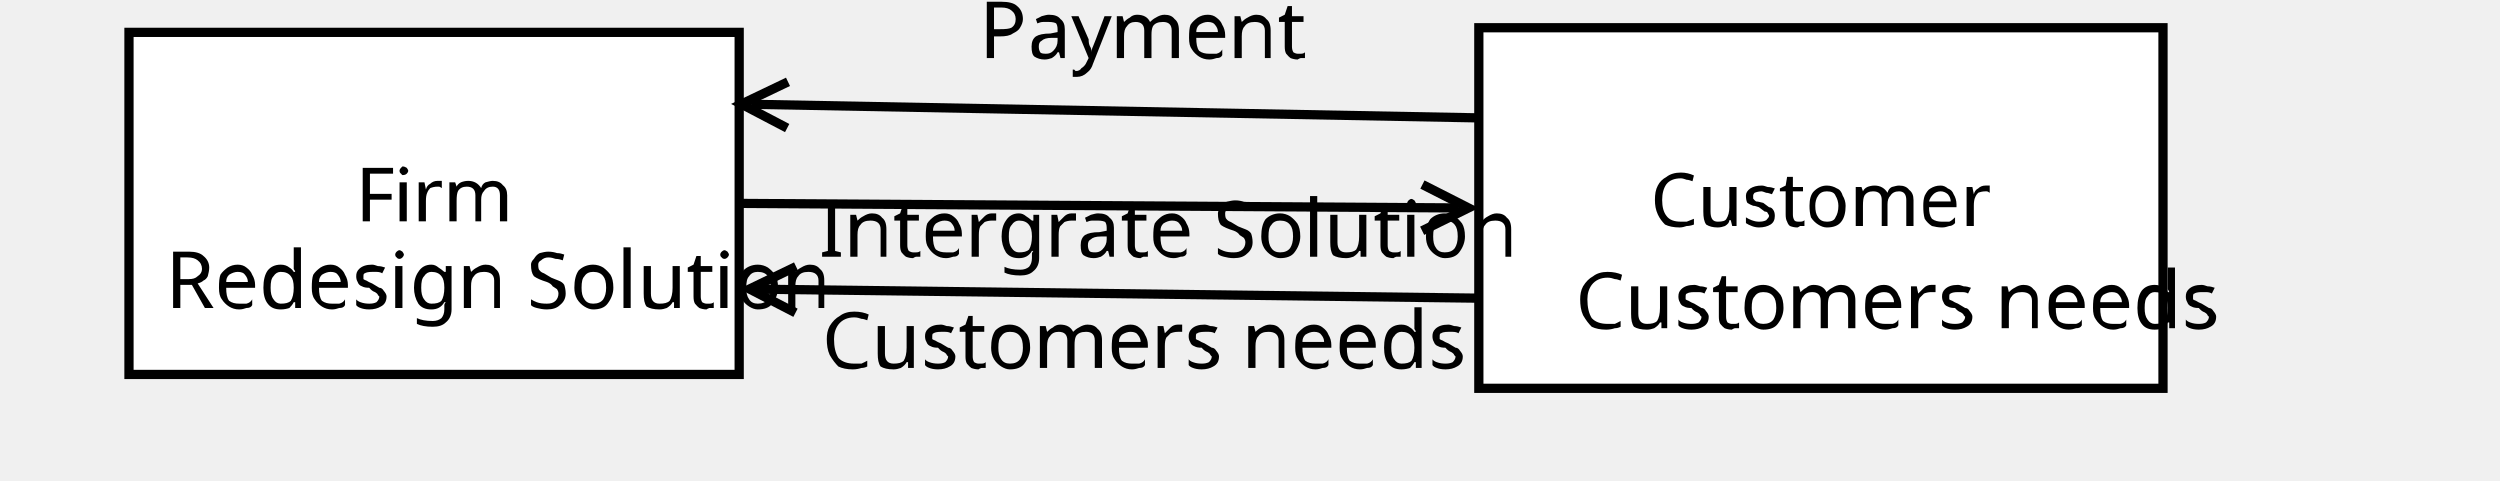
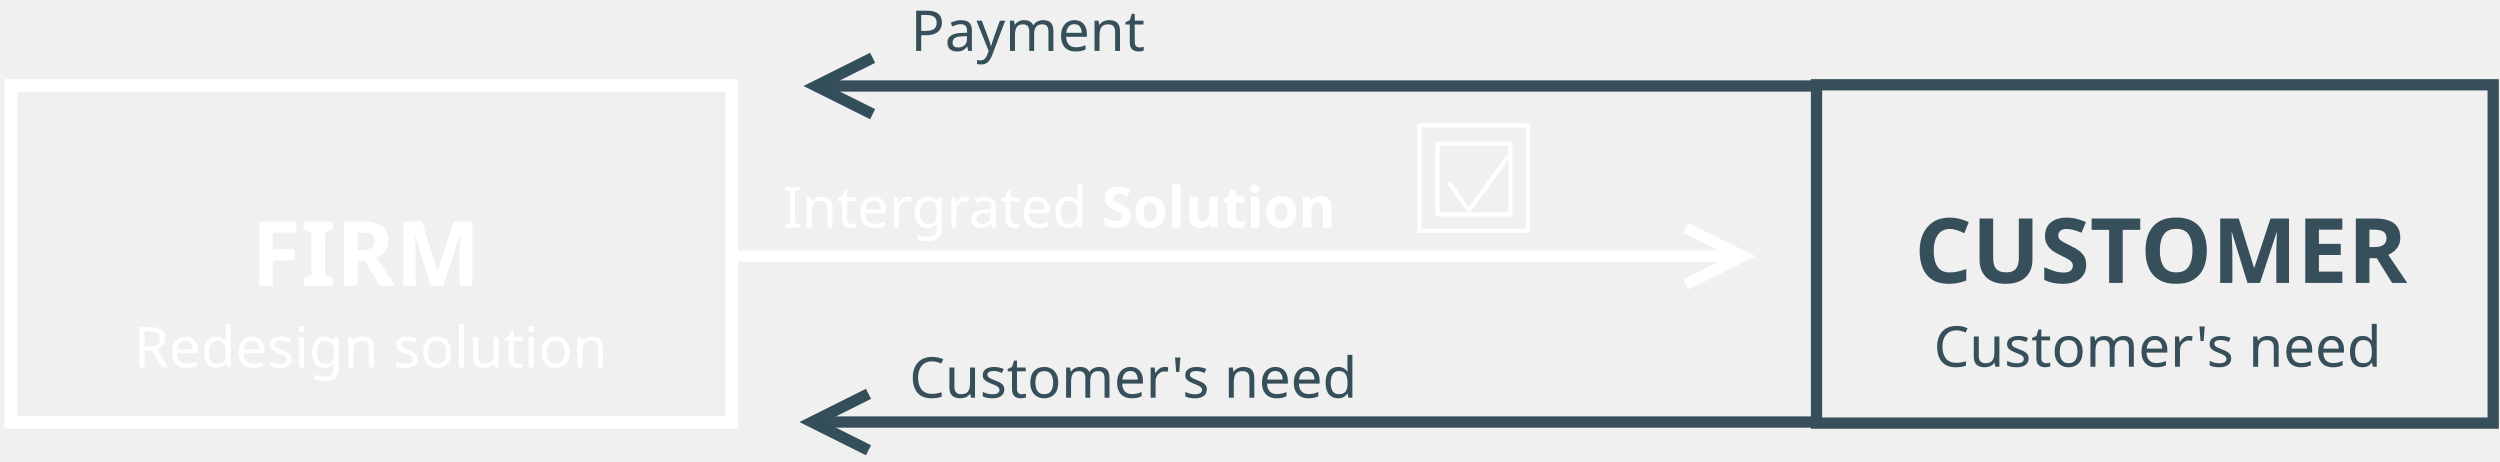
- <svg xmlns="http://www.w3.org/2000/svg" width="22.100cm" height="4.250cm" viewBox="2.250 0.950 24.350 5.200">
-   <rect x="2.300" y="1.300" width="6.600" height="3.700" fill="#FFFFFF" stroke="none" stroke-width="0" />
-   <rect x="2.300" y="1.300" width="6.600" height="3.700" fill="none" stroke="#000000" stroke-width="0.100" />
-   <text x="5.600" y="3.345" fill="#000000" text-anchor="middle" font-size="0.80" font-family="sans" font-style="normal" font-weight="400">
- Firm</text>
-   <rect x="16.900" y="1.250" width="7.400" height="3.900" fill="#FFFFFF" stroke="none" stroke-width="0" />
-   <rect x="16.900" y="1.250" width="7.400" height="3.900" fill="none" stroke="#000000" stroke-width="0.100" />
-   <text x="20.600" y="3.395" fill="#000000" text-anchor="middle" font-size="0.80" font-family="sans" font-style="normal" font-weight="400">
- Customer</text>
-   <text x="17.950" y="4.500" fill="#000000" text-anchor="start" font-size="0.85" font-family="sans" font-style="normal" font-weight="400">
- Customers needs</text>
-   <line x1="16.900" y1="4.175" x2="9.124" y2="4.078" stroke="#000000" stroke-width="0.100" />
-   <polyline fill="none" stroke="#000000" stroke-width="0.100" points="9.515,3.833 9.012,4.076 9.509,4.333 " />
-   <text x="9.800" y="4.930" fill="#000000" text-anchor="start" font-size="0.85" font-family="sans" font-style="normal" font-weight="400">
- Customers needs</text>
-   <text x="2.700" y="4.280" fill="#000000" text-anchor="start" font-size="0.85" font-family="sans" font-style="normal" font-weight="400">
- Redesign Solution</text>
-   <line x1="8.900" y1="3.150" x2="16.676" y2="3.199" stroke="#000000" stroke-width="0.100" />
-   <polyline fill="none" stroke="#000000" stroke-width="0.100" points="16.287,3.446 16.788,3.199 16.290,2.946 " />
-   <text x="9.750" y="3.730" fill="#000000" text-anchor="start" font-size="0.85" font-family="sans" font-style="normal" font-weight="400">
- Intergrate Solution</text>
-   <text x="11.500" y="1.580" fill="#000000" text-anchor="start" font-size="0.85" font-family="sans" font-style="normal" font-weight="400">
- Payment</text>
-   <line x1="16.900" y1="2.225" x2="9.035" y2="2.078" stroke="#000000" stroke-width="0.100" />
-   <polyline fill="none" stroke="#000000" stroke-width="0.100" points="9.428,1.835 8.924,2.076 9.419,2.335 " />
+ <svg xmlns="http://www.w3.org/2000/svg" width="903.056" height="166.635" viewbox="15.950 16.950 36.050 20.050" id="svg2" version="1.1">
+   <defs id="defs30">
+     </defs>
+   <g id="frame1">
+     <rect x="3.879" y="30.884" width="260.375" height="121.696" id="rect7-2" style="fill:none;stroke:#ffffff;stroke-width:4.596;stroke-opacity:1" />
+     <text x="132.142" y="103.268" font-size="0.80" font-style="normal" font-weight="400" id="text9-4" style="font-style:normal;font-weight:400;font-size:32.591px;font-family:sans;text-anchor:middle;fill:#ffffff">
+       <tspan style="font-weight:bold;fill:#ffffff" id="tspan4160-5">FIRM</tspan>
+     </text>
+   </g>
+   <g id="frame2">
+     <rect x="656.164" y="30.623" width="244.436" height="122.218" id="rect24-9" style="fill:none;stroke:#374f5a;stroke-width:4.074;stroke-opacity:1" />
+     <text x="780.537" y="102.196" font-size="0.80" font-style="normal" font-weight="400" id="text26-3" style="font-style:normal;font-weight:400;font-size:32.591px;font-family:sans;text-anchor:middle;fill:#374f5a;fill-opacity:1">
+       <tspan style="font-weight:bold;fill:#374f5a;fill-opacity:1" id="tspan4162-5">CUSTOMER</tspan>
+     </text>
+   </g>
+   <g id="frame7">
+     <line x1="657.677" y1="31.063" x2="299.372" y2="31.063" id="line17-1" style="stroke:#374f5a;stroke-width:4.079;stroke-opacity:1" />
+     <polyline transform="matrix(40.8278,0,0,40.7542,-567.1574,-753.4557)" points="21.612,19.000 21.112,19.250 21.612,19.500 " id="polyline19-1" style="fill:none;stroke:#324f5a;stroke-width:0.1;stroke-opacity:1" />
+     <text x="371.27" y="18.396" font-size="0.80" font-style="normal" font-weight="400" id="text26-0-4" style="font-style:normal;font-weight:400;font-size:32.591px;font-family:sans;text-anchor:middle;fill:#374f5a;fill-opacity:1">
+       <tspan style="font-weight:normal;font-size:20.37px;fill:#374f5a;fill-opacity:1" id="tspan4162-8-2">Payment</tspan>
+     </text>
+   </g>
+   <g id="frame6">
+     <text x="382.646" y="82.175" font-size="0.80" font-style="normal" font-weight="400" id="text9-7-6" style="font-style:normal;font-weight:400;font-size:32.591px;font-family:sans;text-anchor:middle;fill:#ffffff">
+       <tspan style="font-weight:normal;font-size:20.37px;fill:#ffffff" id="tspan4160-3-8">Intergrated <tspan id="tspan5557" style="font-weight:bold">Solution</tspan>
+       </tspan>
+     </text>
+     <line x1="266.021" y1="92.53" x2="624.919" y2="92.53" id="line12-2" style="fill:#ffffff;stroke:#ffffff;stroke-width:4.092;stroke-opacity:1" />
+     <polyline points="29.338,18.250 29.838,18.000 29.338,17.750 " id="polyline14-7" style="fill:none;stroke:#ffffff;stroke-width:0.1;stroke-opacity:1" transform="matrix(41.12973,0,0,40.71628,-597.7033,-640.363)" />
+     <rect style="opacity:1;fill:none;fill-opacity:1;stroke:#ffffff;stroke-width:1.493;stroke-miterlimit:4;stroke-dasharray:none;stroke-opacity:1" id="rect4282-7" width="39.208" height="38.118" x="512.724" y="45.277" />
+     <rect style="opacity:1;fill:none;fill-opacity:1;stroke:#ffffff;stroke-width:1.493;stroke-miterlimit:4;stroke-dasharray:none;stroke-opacity:1" id="rect4282-7-1" width="26.324" height="25.592" x="519.264" y="51.862" />
+     <path id="path5537" d="m 523.476,66.054 7.082,10.033 14.165,-19.476" style="fill:none;fill-rule:evenodd;stroke:#ffffff;stroke-width:1.493;stroke-linecap:butt;stroke-linejoin:miter;stroke-miterlimit:4;stroke-dasharray:none;stroke-opacity:1" />
+   </g>
+   <text style="font-style:normal;font-weight:400;font-size:32.591px;font-family:sans;text-anchor:middle;fill:#374f5a;fill-opacity:1" id="frame3" font-weight="400" font-style="normal" font-size="0.80" y="132.469" x="779.374">
+     <tspan id="tspan4162-8-2-3" style="font-weight:normal;font-size:20.37px;fill:#374f5a;fill-opacity:1">Customer's need</tspan>
+   </text>
+   <text style="font-style:normal;font-weight:400;font-size:32.591px;font-family:sans;text-anchor:middle;fill:#ffffff" id="frame5" font-weight="400" font-style="normal" font-size="0.80" y="132.709" x="133.91">
+     <tspan id="tspan4160-3-9" style="font-weight:normal;font-size:20.37px;fill:#ffffff">Redesign solution</tspan>
+   </text>
+   <g id="frame4">
+     <line x1="656.188" y1="152.449" x2="297.883" y2="152.449" id="line17-1-9" style="stroke:#374f5a;stroke-width:4.079;stroke-opacity:1" />
+     <polyline transform="matrix(40.8278,0,0,40.7542,-568.6462,-632.0696)" points="21.612,19.000 21.112,19.250 21.612,19.500 " id="polyline19-1-4" style="fill:none;stroke:#324f5a;stroke-width:0.1;stroke-opacity:1" />
+     <text x="409.354" y="143.671" font-size="0.80" font-style="normal" font-weight="400" id="text26-0-4-9-6" style="font-style:normal;font-weight:400;font-size:32.591px;font-family:sans;text-anchor:middle;fill:#374f5a;fill-opacity:1">
+       <tspan style="font-weight:normal;font-size:20.37px;fill:#374f5a;fill-opacity:1" id="tspan4162-8-2-3-6">Customer's need</tspan>
+     </text>
+   </g>
</svg>
